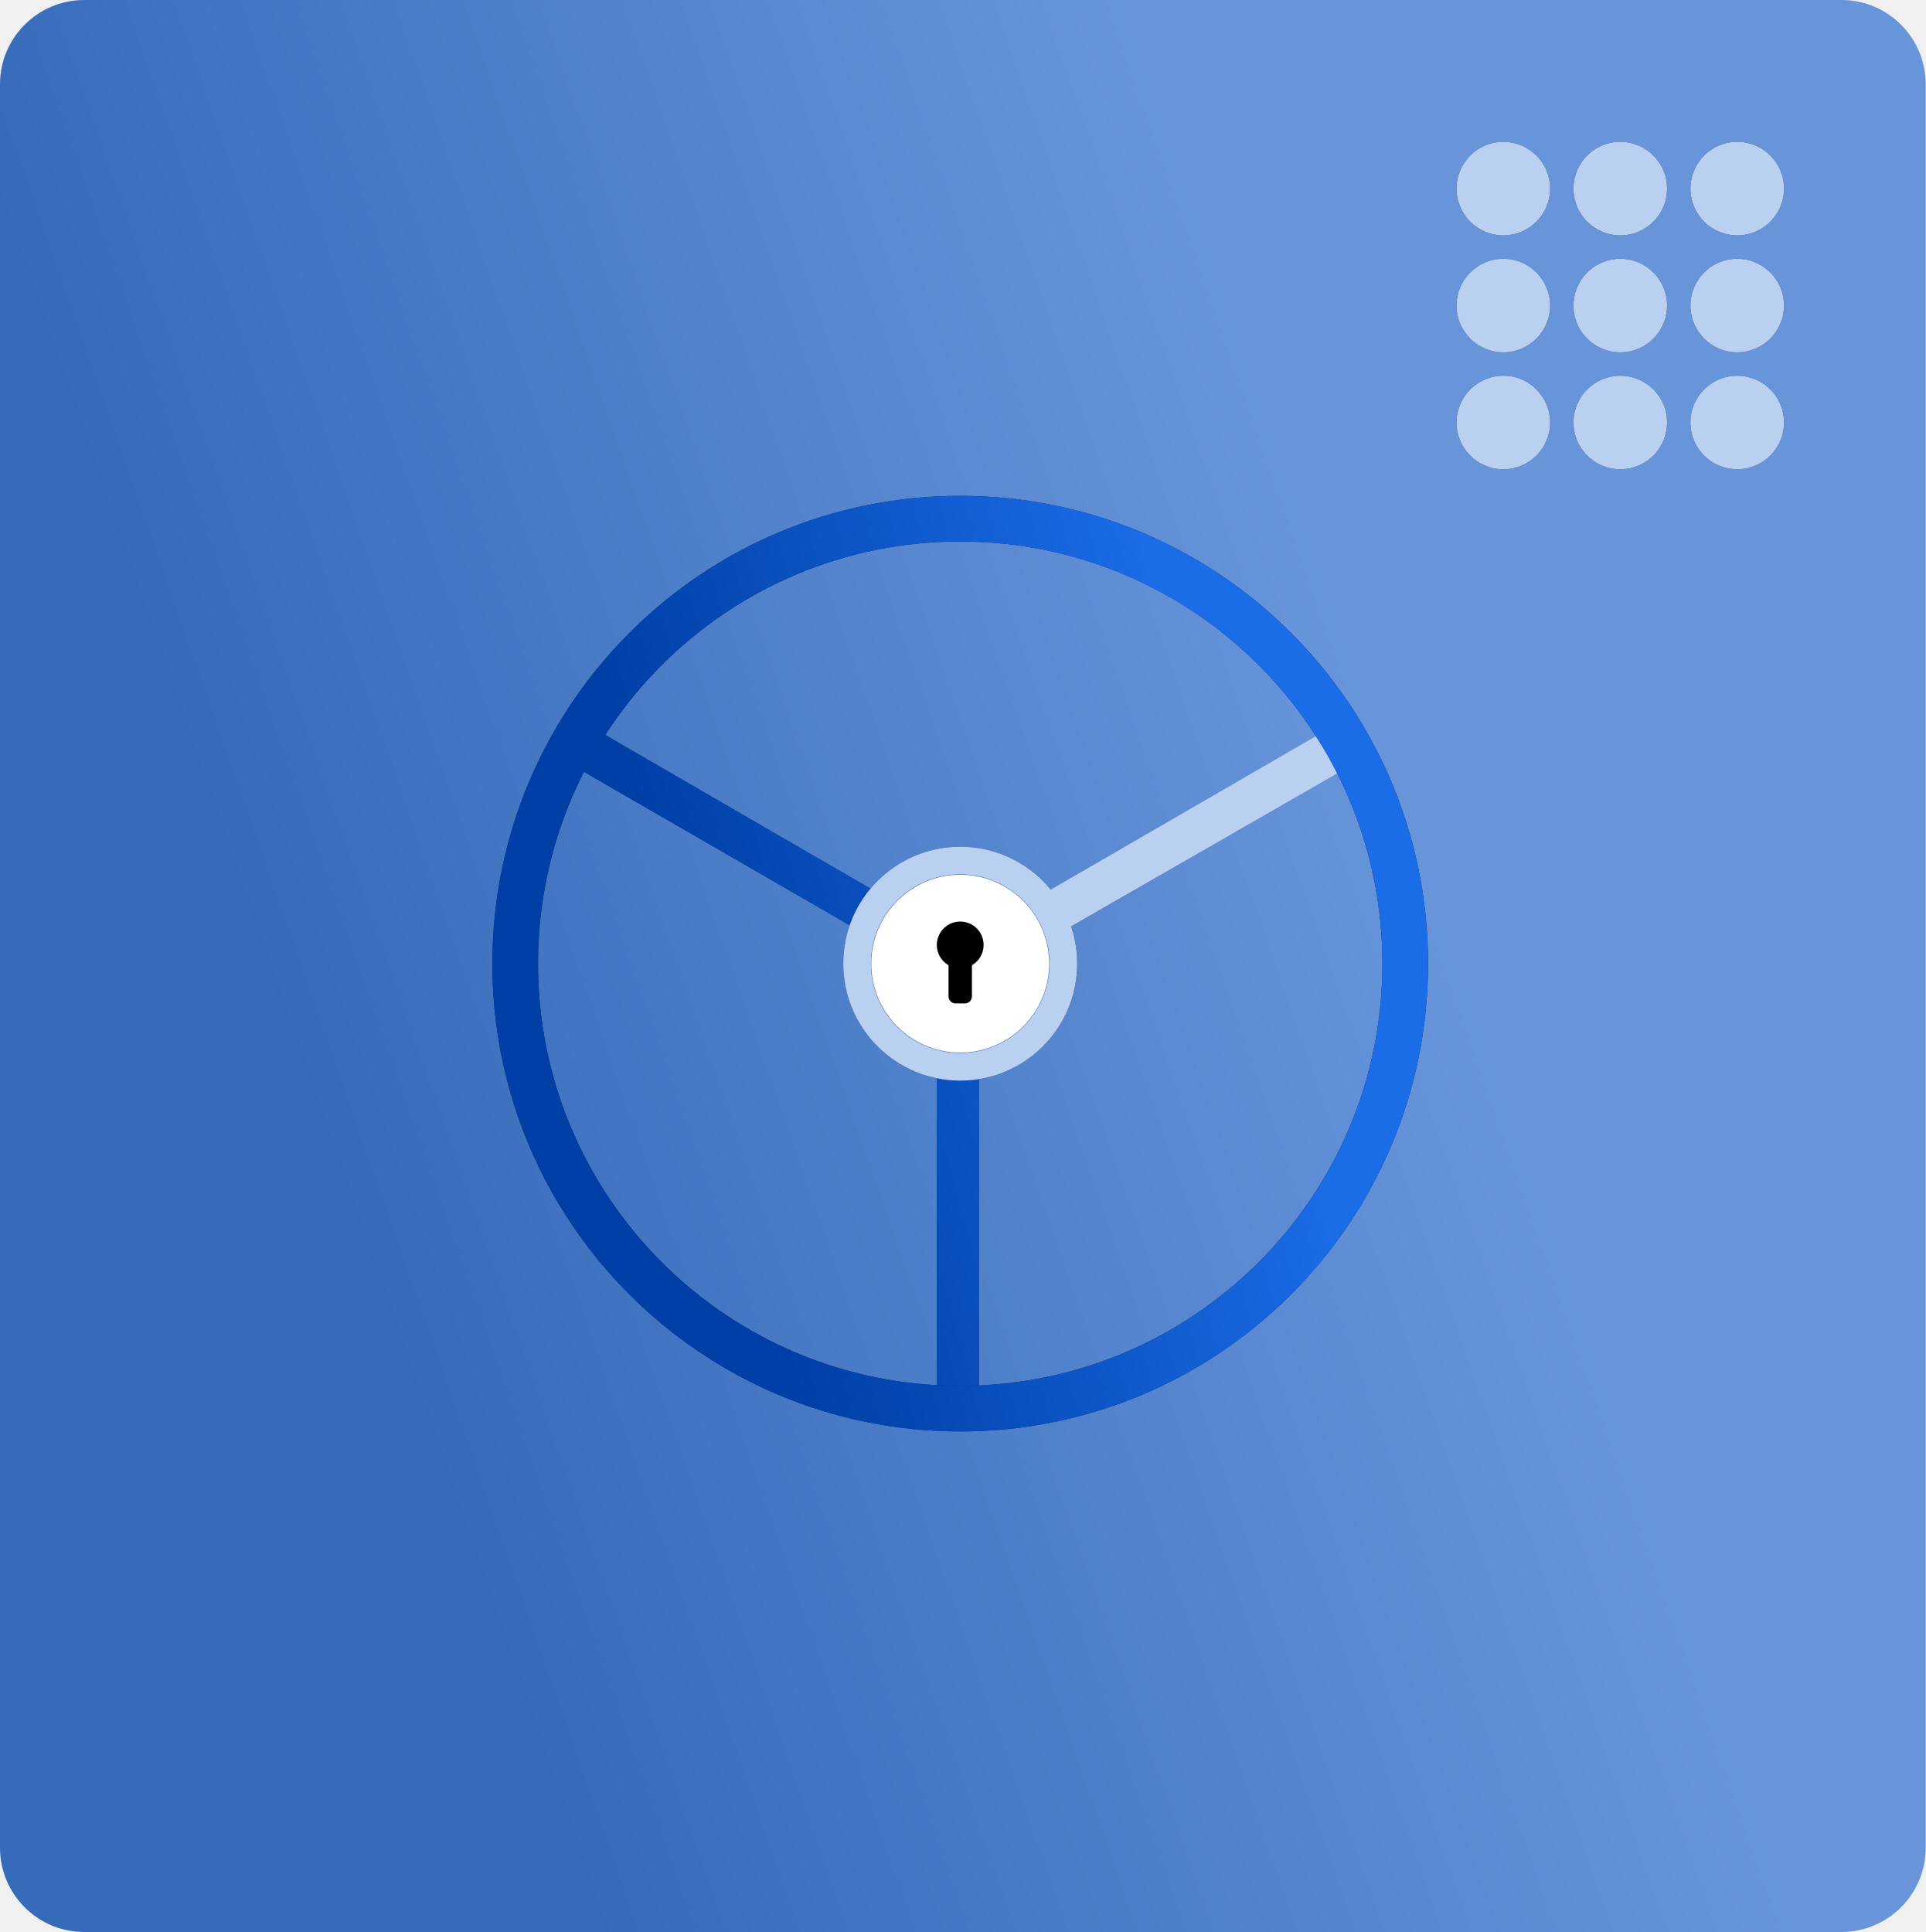
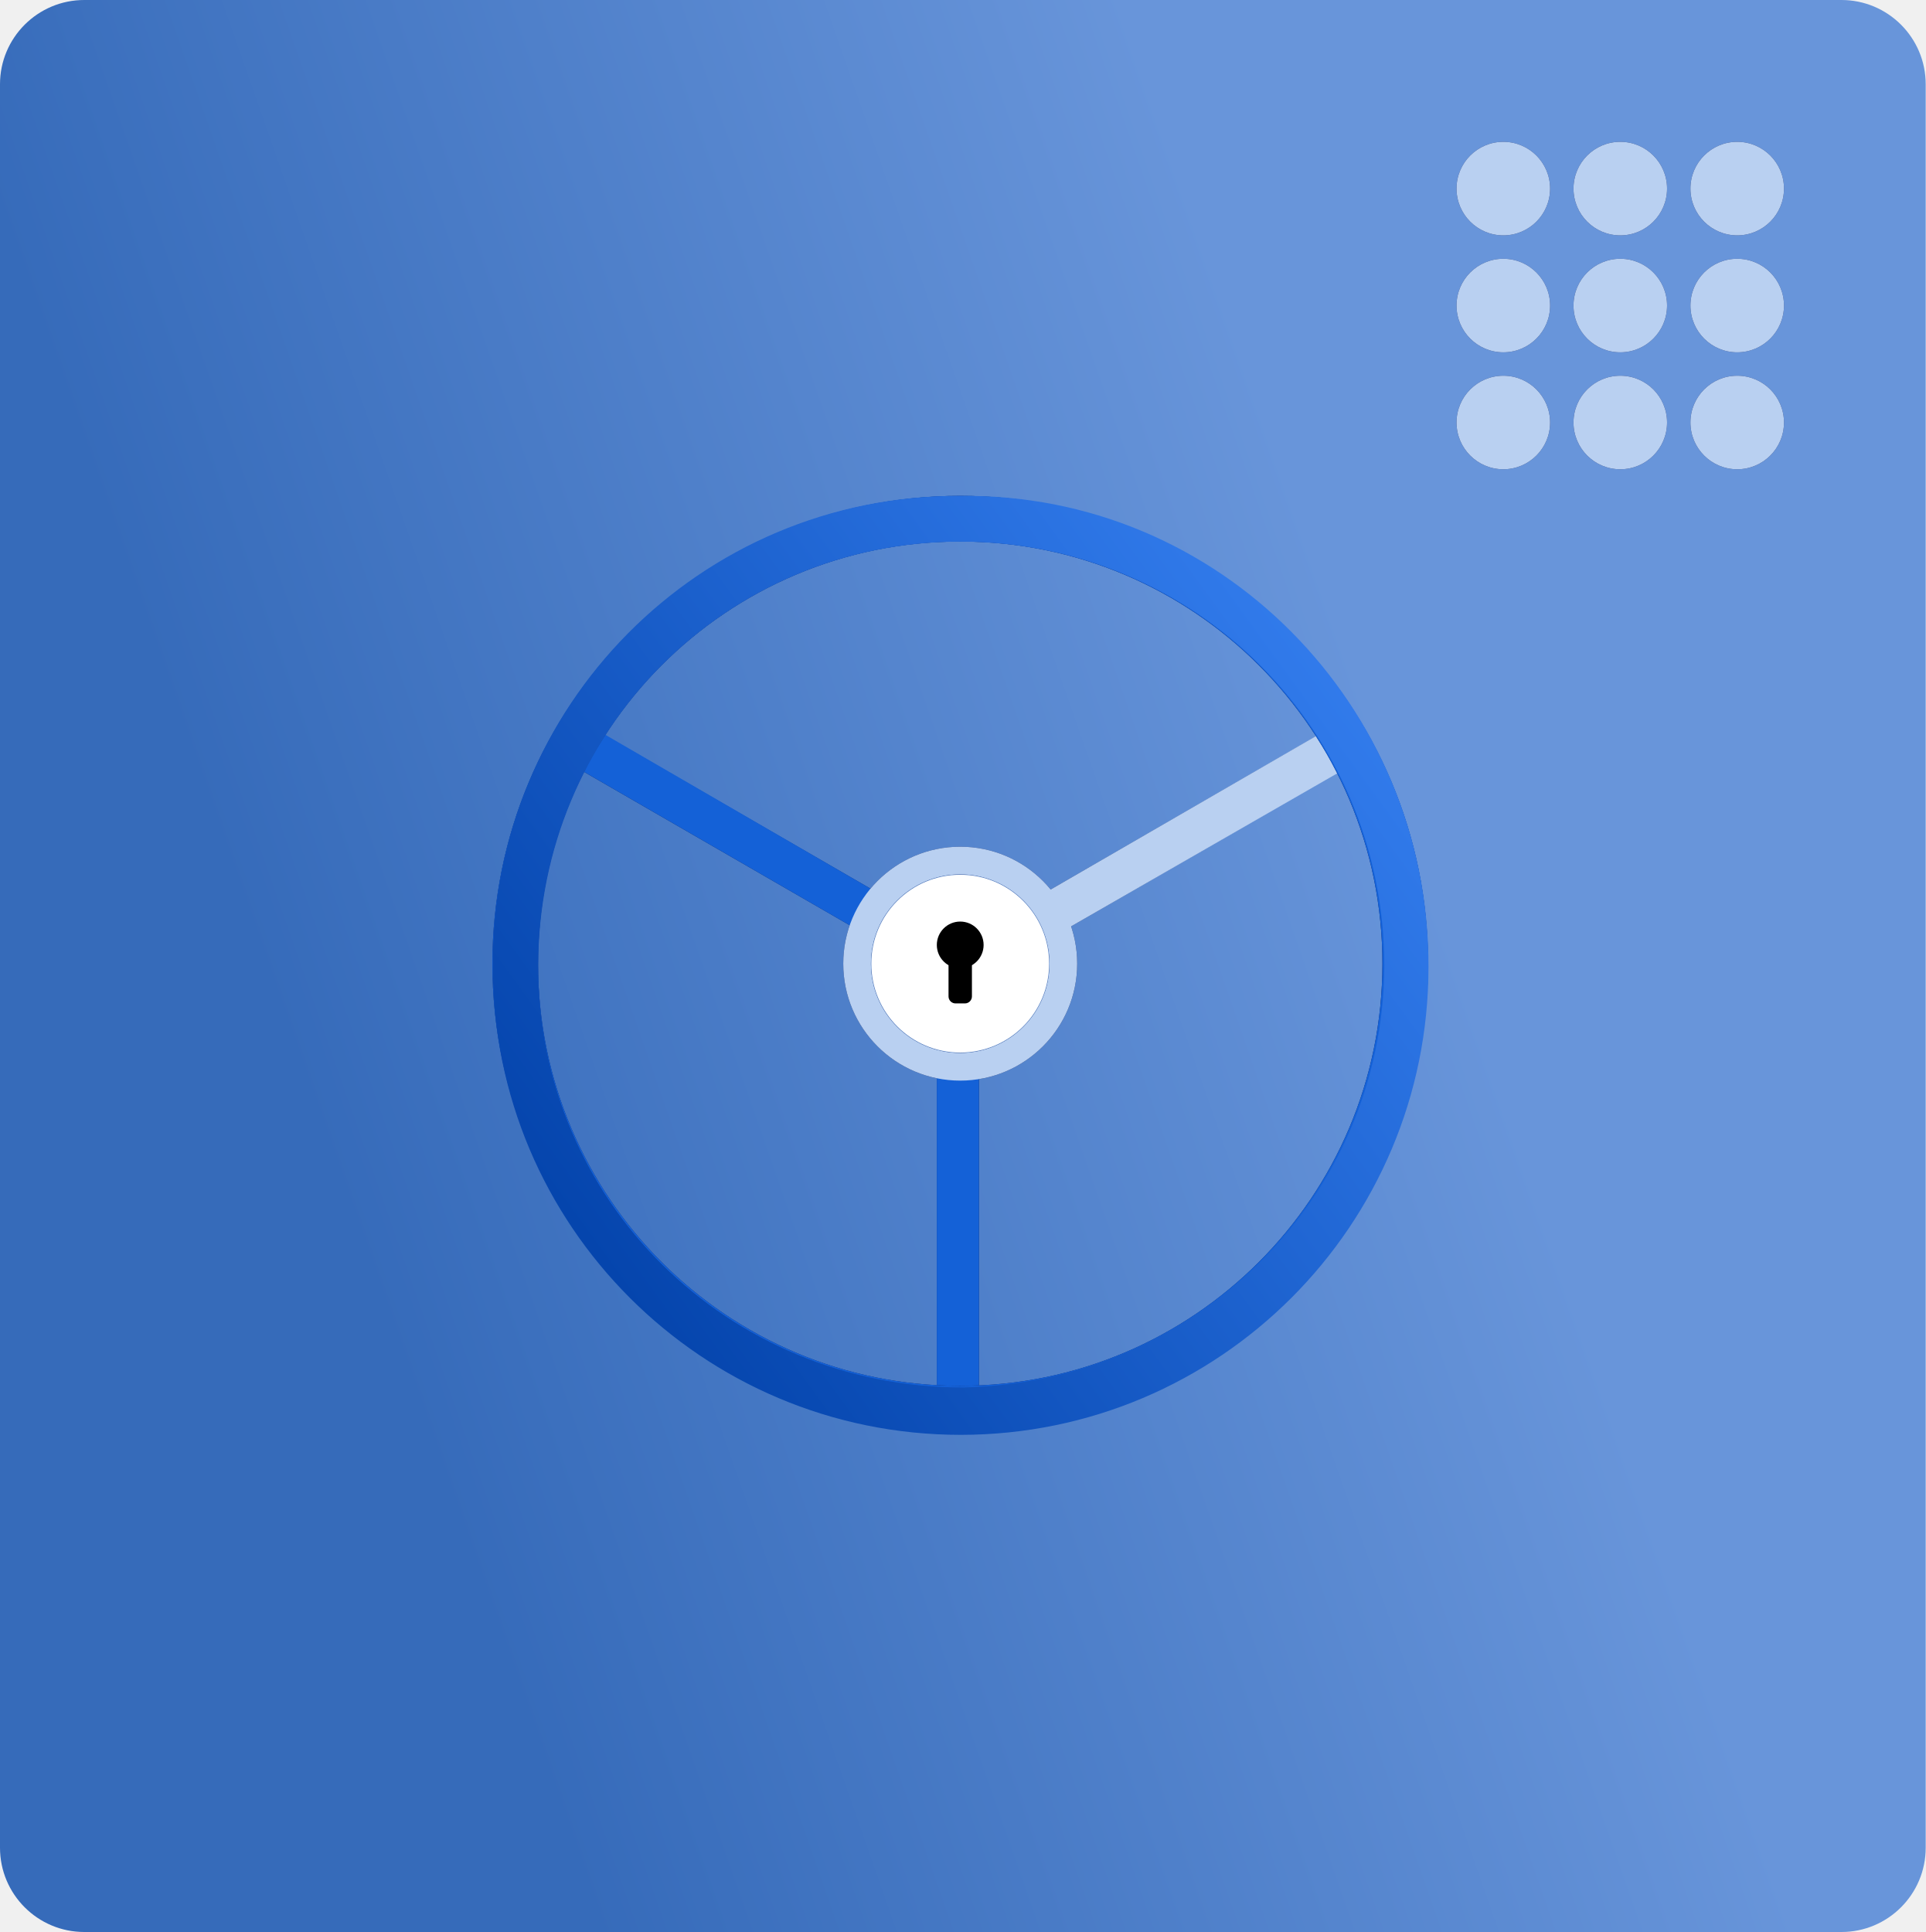
<svg xmlns="http://www.w3.org/2000/svg" viewBox="0 0 297 298" fill="none">
  <g id="door">
    <g id="safe-shadows">
      <g id="safe-shadow-2">
        <rect id="safe-shadow-2_2" x="3" y="22" width="272" height="254" rx="13.709" fill="#4686E4" />
-         <g id="lock-ball">
-           <circle id="shadow" cx="273" cy="206" r="8" fill="#0B2568" />
-           <circle id="lock-ball_2" cx="277" cy="206" r="8" fill="#8CAFE4" />
-         </g>
-         <g id="lock-ball_3">
-           <circle id="shadow_2" cx="273" cy="92" r="8" fill="#0B2568" />
-           <circle id="lock-ball_4" cx="277" cy="92" r="8" fill="#8CAFE4" />
+         <g id="lock-ball-wrapper">
+           <g id="lock-ball-2">
+             <circle id="shadow" cx="273" cy="206" r="8" fill="#0B2568" />
+             <circle id="lock-ball" cx="277" cy="206" r="8" fill="#8CAFE4" />
+           </g>
+           <g id="lock-ball-1">
+             <circle id="shadow_2" cx="273" cy="92" r="8" fill="#0B2568" />
+             <circle id="lock-ball_2" cx="277" cy="92" r="8" fill="#8CAFE4" />
+           </g>
        </g>
      </g>
      <rect id="safe-shadow-1" width="272.024" height="298" rx="20.925" fill="#003FA6" />
    </g>
    <rect id="safe" width="297" height="298" rx="13" fill="url(#paint0_linear_171_80)" />
    <g id="opener">
      <g id="opener-wrapper">
        <g id="opener-shadow">
          <path id="Vector 547" d="M144.488 214.3V166.678V165.956H150.982V214.3H144.488Z" fill="#0B2568" />
          <path id="Vector 548" d="M131.955 143.239L88.065 117.9L87.4 117.516L90.647 111.892L135.202 137.615L131.955 143.239Z" fill="#0B2568" />
          <path id="Vector 549" d="M160.361 138.176L205.527 112.099L206.211 111.704L207.834 114.516L209.458 117.328L163.608 143.8L160.361 138.176Z" fill="#0B2568" />
          <path id="door-knob" d="M220.249 148.639C220.249 188.489 187.944 220.794 148.094 220.794C108.244 220.794 75.939 188.489 75.939 148.639C75.939 108.789 108.244 76.484 148.094 76.484C187.944 76.484 220.249 108.789 220.249 148.639ZM82.979 148.639C82.979 184.601 112.132 213.755 148.094 213.755C184.057 213.755 213.21 184.601 213.21 148.639C213.21 112.676 184.057 83.523 148.094 83.523C112.132 83.523 82.979 112.676 82.979 148.639Z" fill="#0B2568" />
          <path id="Ellipse 471" d="M166.134 148.639C166.134 158.602 158.058 166.678 148.095 166.678C138.133 166.678 130.057 158.602 130.057 148.639C130.057 138.677 138.133 130.601 148.095 130.601C158.058 130.601 166.134 138.677 166.134 148.639ZM134.326 148.639C134.326 156.244 140.491 162.409 148.095 162.409C155.7 162.409 161.865 156.244 161.865 148.639C161.865 141.035 155.7 134.87 148.095 134.87C140.491 134.87 134.326 141.035 134.326 148.639Z" fill="#0B2568" />
        </g>
        <g id="opener_2">
-           <g id="Vector">
-             <path d="M144.487 213.656V165.956H150.981V213.692C148.081 213.797 146.716 213.769 144.487 213.656Z" fill="url(#paint1_linear_171_80)" />
-             <path d="M131.954 143.239L90.071 119.055C91.169 116.85 91.914 115.589 93.366 113.342L135.201 137.615L131.954 143.239Z" fill="url(#paint2_linear_171_80)" />
+           <g id="opener-color">
+             <path d="M144.487 213.656V165.956H150.981V213.692C148.081 213.797 146.717 213.769 144.487 213.656Z" fill="#1461D7" />
+             <path d="M131.954 143.239L90.071 119.055C91.169 116.85 91.914 115.589 93.366 113.342L135.201 137.615L131.954 143.239Z" fill="#1461D7" />
            <path d="M160.361 138.176L202.952 113.542C204.352 115.745 205.08 117 206.236 119.288L163.608 143.8L160.361 138.176Z" fill="#B9D0F1" />
-             <path d="M220.249 148.639C220.249 188.489 187.944 220.794 148.094 220.794C108.244 220.794 75.939 188.489 75.939 148.639C75.939 108.789 108.244 76.484 148.094 76.484C187.944 76.484 220.249 108.789 220.249 148.639ZM82.979 148.639C82.979 184.601 112.132 213.755 148.094 213.755C184.057 213.755 213.21 184.601 213.21 148.639C213.21 112.676 184.057 83.523 148.094 83.523C112.122 83.498 82.959 112.64 82.979 148.639Z" fill="url(#paint3_linear_171_80)" />
+             <path d="M220.249 148.639C220.249 188.489 187.944 220.794 148.094 220.794C108.244 220.794 75.939 188.489 75.939 148.639C75.939 108.789 108.244 76.484 148.094 76.484C187.944 76.484 220.249 108.789 220.249 148.639ZM82.979 148.639C82.979 184.601 112.132 213.755 148.094 213.755C184.057 213.755 213.21 184.601 213.21 148.639C213.21 112.676 184.057 83.523 148.094 83.523C112.122 83.498 82.959 112.64 82.979 148.639Z" fill="#1461D7" />
            <path d="M166.133 148.639C166.133 158.601 158.057 166.678 148.094 166.678C138.132 166.678 130.056 158.601 130.056 148.639C130.056 138.676 138.132 130.6 148.094 130.6C158.057 130.6 166.133 138.676 166.133 148.639ZM134.325 148.639C134.325 156.244 140.49 162.409 148.094 162.409C155.699 162.409 161.864 156.244 161.864 148.639C161.864 141.034 155.699 134.869 148.094 134.869C140.49 134.869 134.325 141.034 134.325 148.639Z" fill="#B9D0F1" />
          </g>
        </g>
      </g>
+       <path id="opener-over" d="M220.313 149.161C220.313 189.011 188.008 221.316 148.158 221.316C108.308 221.316 76.003 189.011 76.003 149.161C75.638 109.002 107.939 76.318 148 76.5C188.026 75.921 220.438 108.866 220.313 149.161ZM83.003 149.006C83.003 185.249 112.26 214.006 148.503 214.006C184.488 213.275 213.31 184.703 213.503 149.006C213.503 112.762 184.401 83.537 148.158 83.537C111.915 83.537 83.003 112.762 83.003 149.006Z" fill="url(#paint1_linear_171_80)" />
      <g id="lock">
        <circle id="Ellipse 484" cx="148.094" cy="148.64" r="13.709" fill="white" />
        <path id="Vector 546" d="M146.652 153.69V148.64C146.652 148.241 146.975 147.918 147.374 147.918H148.817C149.215 147.918 149.539 148.241 149.539 148.64V153.69C149.539 154.089 149.215 154.412 148.817 154.412H147.374C146.975 154.412 146.652 154.089 146.652 153.69Z" fill="black" stroke="black" stroke-width="0.722" />
        <circle id="Ellipse 472" cx="148.094" cy="145.753" r="3.608" fill="black" />
      </g>
    </g>
    <g id="digits">
      <g id="digits-shadow">
        <circle id="Ellipse 473" cx="231.856" cy="29.09" r="7.215" fill="#0B2568" />
        <circle id="Ellipse 476" cx="231.856" cy="47.129" r="7.215" fill="#0B2568" />
        <circle id="Ellipse 478" cx="249.895" cy="47.129" r="7.215" fill="#0B2568" />
        <circle id="Ellipse 481" cx="249.895" cy="65.168" r="7.215" fill="#0B2568" />
        <circle id="Ellipse 479" cx="267.93" cy="47.129" r="7.215" fill="#0B2568" />
        <circle id="Ellipse 480" cx="267.93" cy="65.168" r="7.215" fill="#0B2568" />
        <circle id="Ellipse 477" cx="231.856" cy="65.168" r="7.215" fill="#0B2568" />
        <circle id="Ellipse 474" cx="249.895" cy="29.09" r="7.215" fill="#0B2568" />
        <circle id="Ellipse 475" cx="267.93" cy="29.09" r="7.215" fill="#0B2568" />
      </g>
      <g id="digits_2">
        <circle id="Ellipse 473_2" cx="231.856" cy="29.09" r="7.215" fill="#B9D0F1" />
        <circle id="Ellipse 476_2" cx="231.856" cy="47.129" r="7.215" fill="#B9D0F1" />
        <circle id="Ellipse 478_2" cx="249.895" cy="47.129" r="7.215" fill="#B9D0F1" />
        <circle id="Ellipse 481_2" cx="249.895" cy="65.168" r="7.215" fill="#B9D0F1" />
        <circle id="Ellipse 479_2" cx="267.93" cy="47.129" r="7.215" fill="#B9D0F1" />
        <circle id="Ellipse 480_2" cx="267.93" cy="65.168" r="7.215" fill="#B9D0F1" />
        <circle id="Ellipse 477_2" cx="231.856" cy="65.168" r="7.215" fill="#B9D0F1" />
        <circle id="Ellipse 474_2" cx="249.895" cy="29.09" r="7.215" fill="#B9D0F1" />
        <circle id="Ellipse 475_2" cx="267.93" cy="29.09" r="7.215" fill="#B9D0F1" />
      </g>
    </g>
  </g>
  <defs>
    <linearGradient id="paint0_linear_171_80" x1="203.252" y1="85.143" x2="37.737" y2="142.98" gradientUnits="userSpaceOnUse">
      <stop stop-color="#6895DA" />
      <stop offset="1" stop-color="#366BBA" />
    </linearGradient>
-     <linearGradient id="paint1_linear_171_80" x1="182.368" y1="108.593" x2="100.1" y2="130.949" gradientUnits="userSpaceOnUse">
-       <stop stop-color="#1B6CE7" />
-       <stop offset="0" stop-color="#1A6BE6" />
-       <stop offset="1" stop-color="#003FA6" />
-     </linearGradient>
-     <linearGradient id="paint2_linear_171_80" x1="182.368" y1="108.593" x2="100.1" y2="130.949" gradientUnits="userSpaceOnUse">
-       <stop stop-color="#1B6CE7" />
-       <stop offset="0" stop-color="#1A6BE6" />
-       <stop offset="1" stop-color="#003FA6" />
-     </linearGradient>
-     <linearGradient id="paint3_linear_171_80" x1="182.368" y1="108.593" x2="100.1" y2="130.949" gradientUnits="userSpaceOnUse">
-       <stop stop-color="#1B6CE7" />
-       <stop offset="0" stop-color="#1A6BE6" />
-       <stop offset="1" stop-color="#003FA6" />
+     <linearGradient id="paint1_linear_171_80" x1="79" y1="203.5" x2="216.5" y2="103.5" gradientUnits="userSpaceOnUse">
+       <stop stop-color="#003FA6" />
+       <stop offset="1" stop-color="#347EEF" />
    </linearGradient>
  </defs>
</svg>
